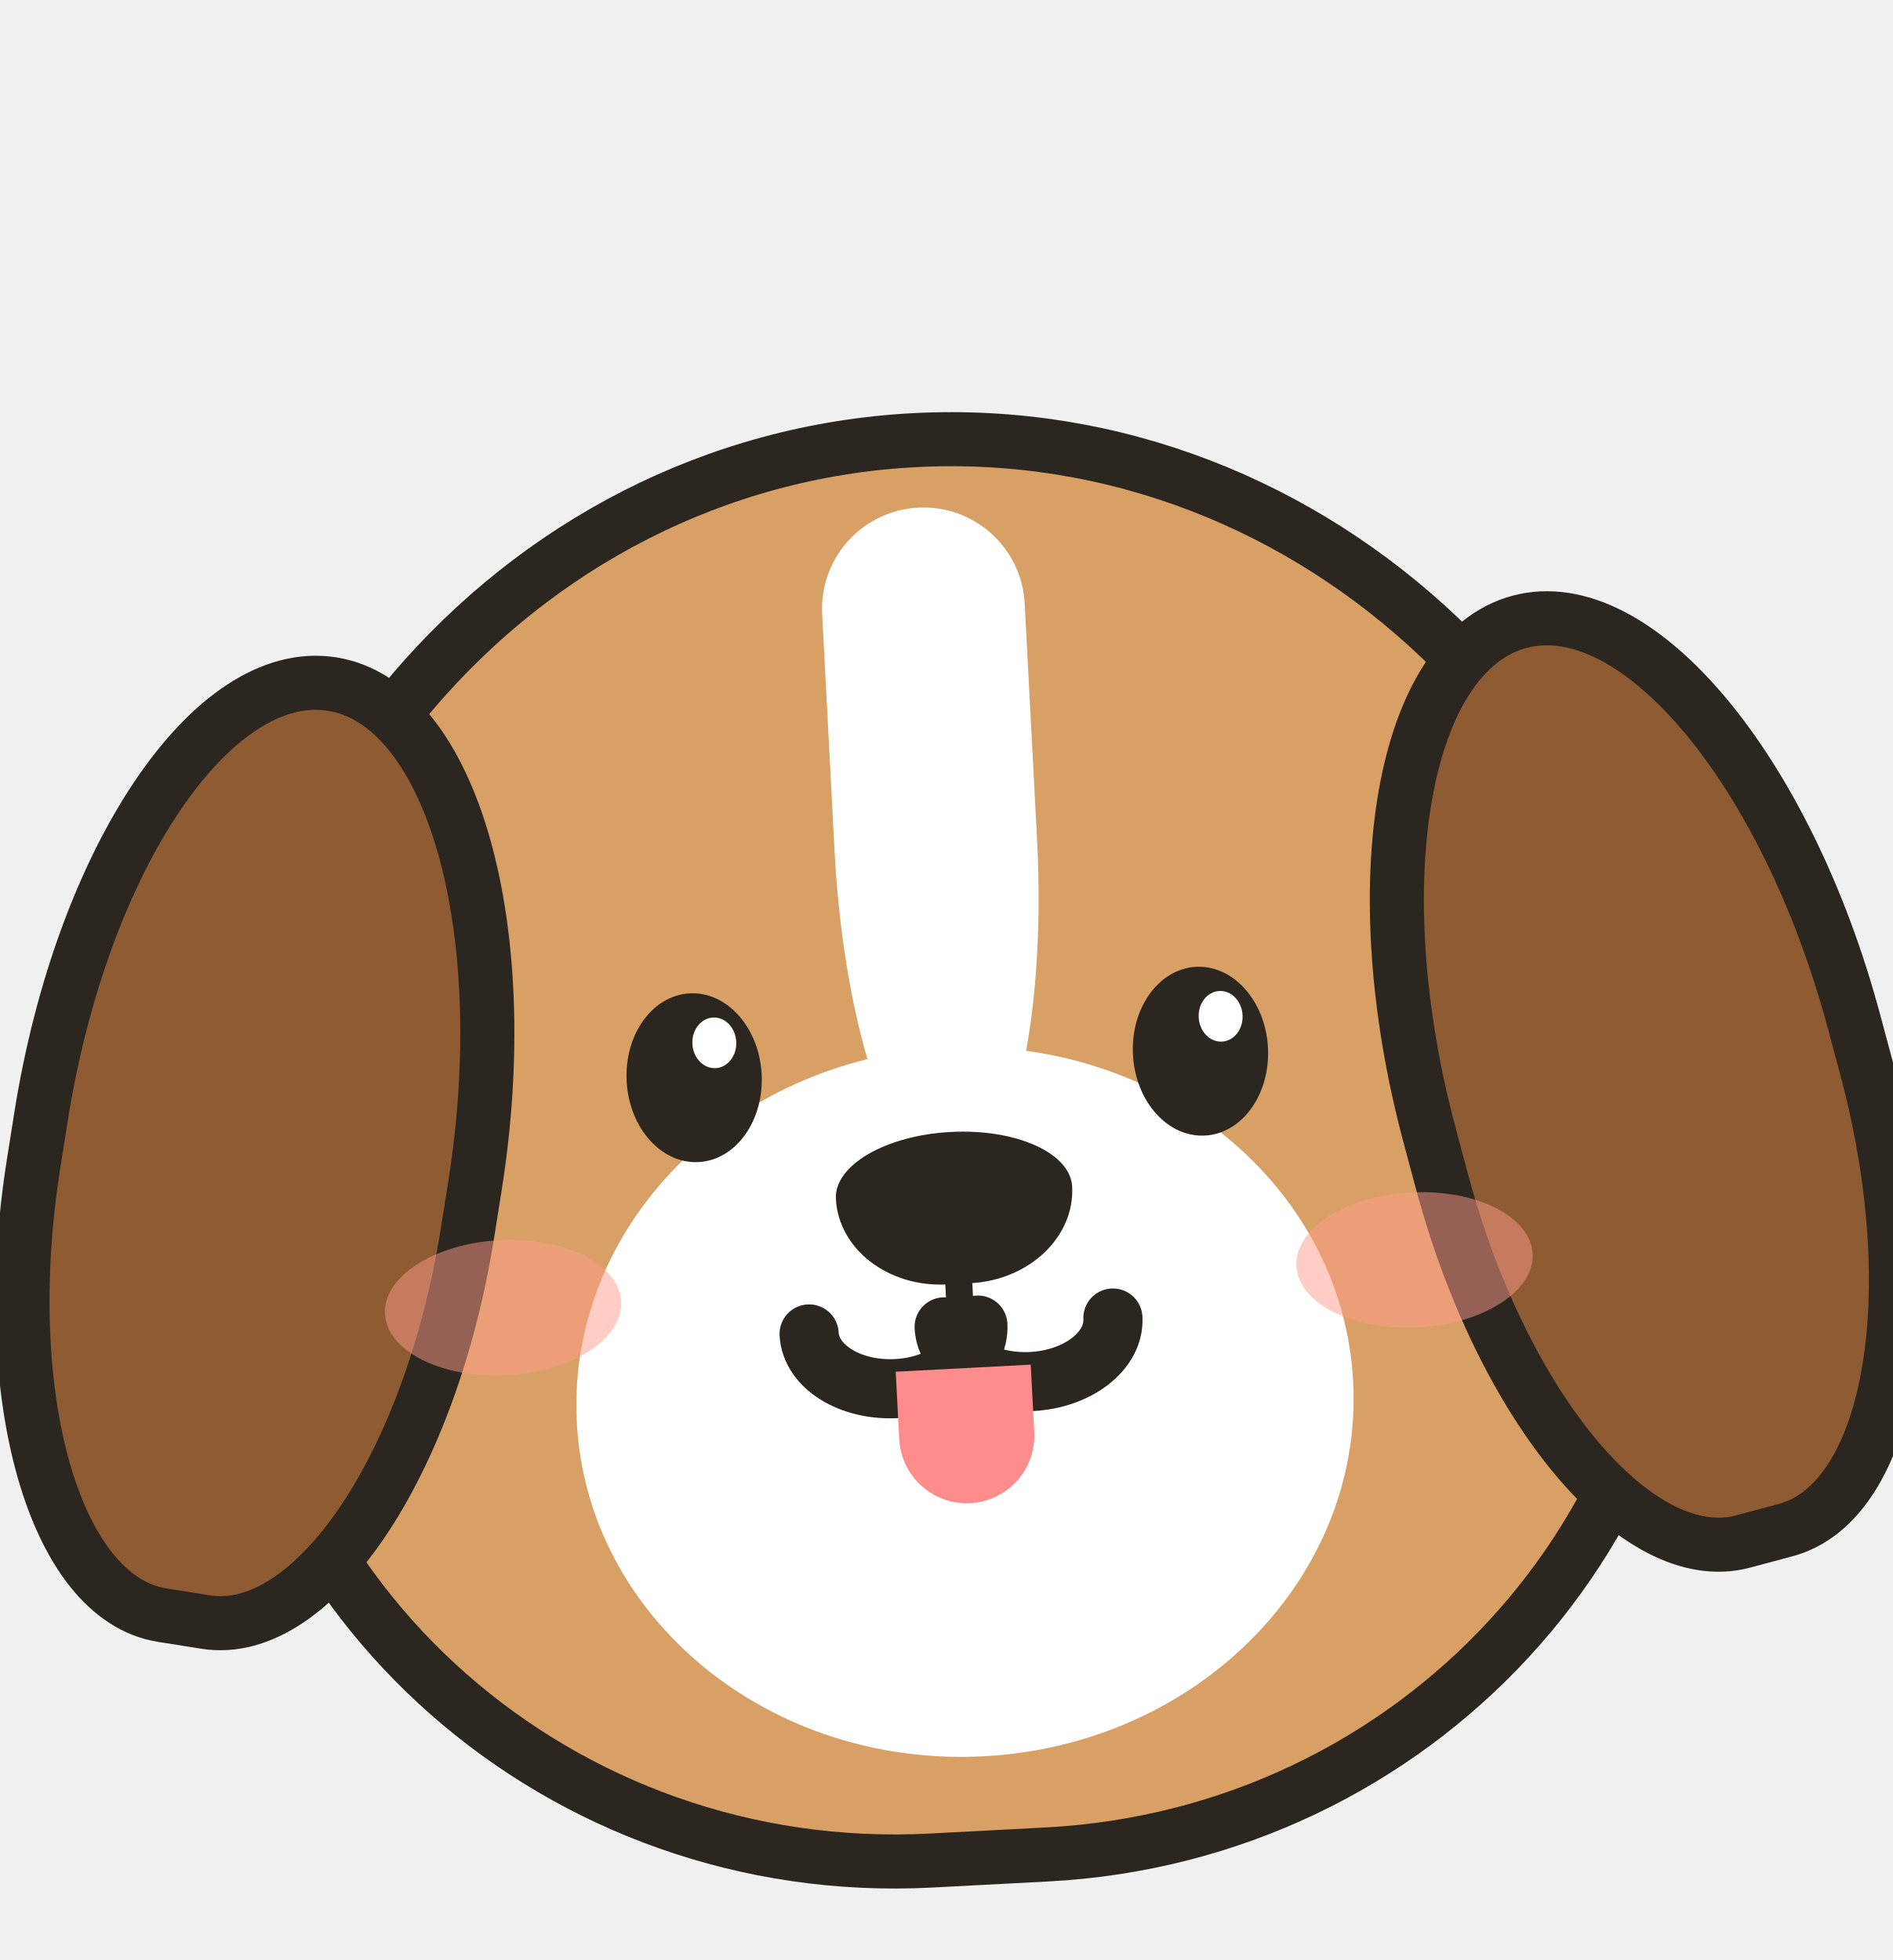
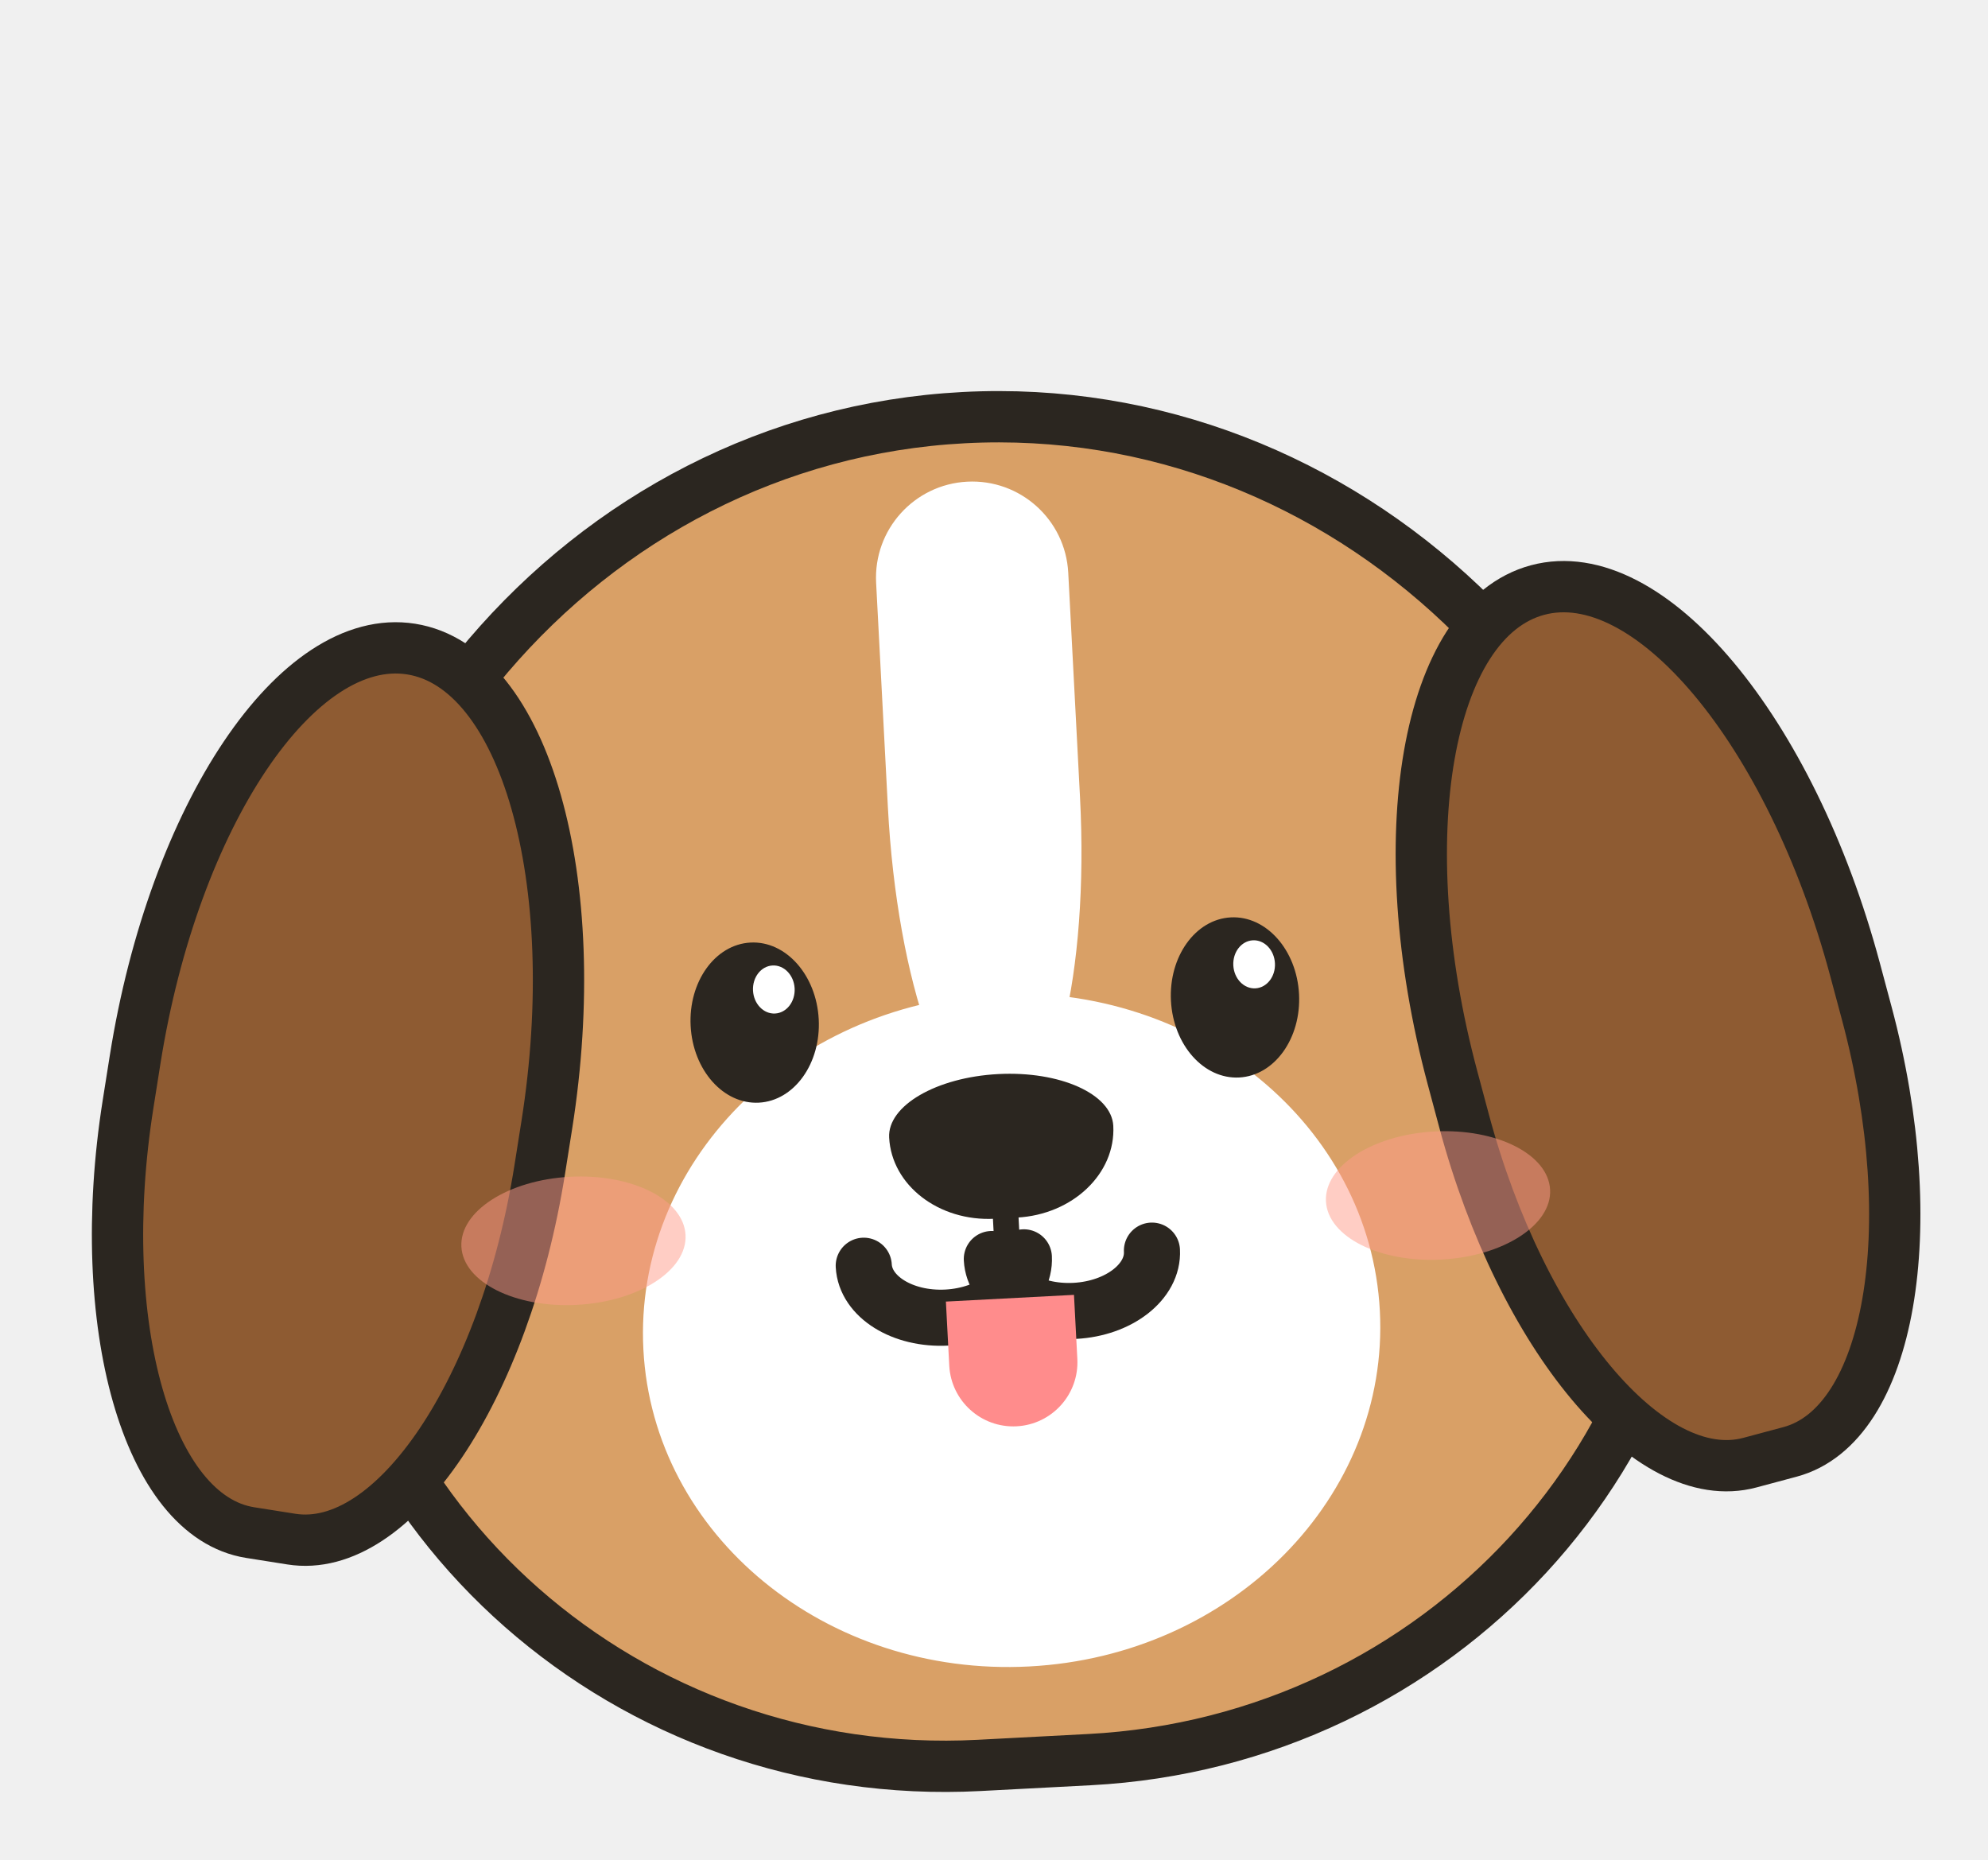
- <svg xmlns="http://www.w3.org/2000/svg" viewBox="0 0 112 116" width="224" height="232">
-   <g transform="translate(6 12)">
+ <svg xmlns="http://www.w3.org/2000/svg" viewBox="0 0 124 116" width="248" height="232">
+   <g transform="translate(12 12)">
    <g transform="rotate(-3 50 50)">
      <path d="M50 14H50A43 45.36 0 0 1 93 59.36V59.36A39.56 38.64 0 0 1 53.44 98H46.56A39.56 38.64 0 0 1 7 59.36V59.36A43 45.36 0 0 1 50 14Z" fill="#D9A066" stroke="#2B2620" stroke-width="3.2" stroke-linejoin="round" />
      <path d="M50 18H50A6 6 0 0 1 56 24V38A6 20 0 0 1 50 58H50A6 20 0 0 1 44 38V24A6 6 0 0 1 50 18Z" fill="#FFFFFF" />
      <path d="M50 50H50A23 21 0 0 1 73 71V71A23 21 0 0 1 50 92H50A23 21 0 0 1 27 71V71A23 21 0 0 1 50 50Z" fill="#FFFFFF" />
      <path d="M9 26H9A13 28 0 0 1 22 54V56.8A11.7 25.2 0 0 1 10.3 82H7.7A11.7 25.2 0 0 1 -4 56.8V54A13 28 0 0 1 9 26Z" fill="#8E5B32" stroke="#2B2620" stroke-width="3.2" stroke-linejoin="round" transform="rotate(12 9 54)" />
      <path d="M91 26H91A13 28 0 0 1 104 54V56.8A11.7 25.2 0 0 1 92.3 82H89.7A11.7 25.2 0 0 1 78 56.8V54A13 28 0 0 1 91 26Z" fill="#8E5B32" stroke="#2B2620" stroke-width="3.2" stroke-linejoin="round" transform="rotate(-12 91 54)" />
      <path d="M35 46H35A4 5 0 0 1 39 51V51A4 5 0 0 1 35 56H35A4 5 0 0 1 31 51V51A4 5 0 0 1 35 46Z" fill="#2B2620" />
      <path d="M36.3 47.5H36.3A1.3 1.5 0 0 1 37.6 49V49A1.3 1.5 0 0 1 36.3 50.5H36.3A1.3 1.5 0 0 1 35 49V49A1.3 1.5 0 0 1 36.3 47.5Z" fill="#fff" />
      <path d="M65 46H65A4 5 0 0 1 69 51V51A4 5 0 0 1 65 56H65A4 5 0 0 1 61 51V51A4 5 0 0 1 65 46Z" fill="#2B2620" />
      <path d="M66.3 47.5H66.3A1.3 1.5 0 0 1 67.6 49V49A1.3 1.5 0 0 1 66.3 50.5H66.3A1.3 1.5 0 0 1 65 49V49A1.3 1.5 0 0 1 66.3 47.5Z" fill="#fff" />
      <g opacity=".5">
        <path d="M23 60H23A7 4 0 0 1 30 64V64A7 4 0 0 1 23 68H23A7 4 0 0 1 16 64V64A7 4 0 0 1 23 60Z" fill="#FF9C8A" />
        <path d="M77 60H77A7 4 0 0 1 84 64V64A7 4 0 0 1 77 68H77A7 4 0 0 1 70 64V64A7 4 0 0 1 77 60Z" fill="#FF9C8A" />
      </g>
      <path d="M50 55H50A7 3.6 0 0 1 57 58.6V58.6A6.3 5.4 0 0 1 50.7 64H49.3A6.3 5.4 0 0 1 43 58.6V58.6A7 3.6 0 0 1 50 55Z" fill="#2B2620" />
      <path d="M49.2 63H50.8L50.8 63V68L50.8 68H49.2L49.2 68V63L49.2 63Z" fill="#2B2620" />
      <path d="M41 66.5A5 3.5 0 0 0 51 66.5" fill="none" stroke="#2B2620" stroke-width="3.5" stroke-linecap="round" />
      <path d="M49 66.5A5 3.5 0 0 0 59 66.5" fill="none" stroke="#2B2620" stroke-width="3.5" stroke-linecap="round" />
      <path d="M46 69H54L54 69V73A4 4 0 0 1 50 77H50A4 4 0 0 1 46 73V69L46 69Z" fill="#FF8C8C" />
    </g>
  </g>
</svg>
